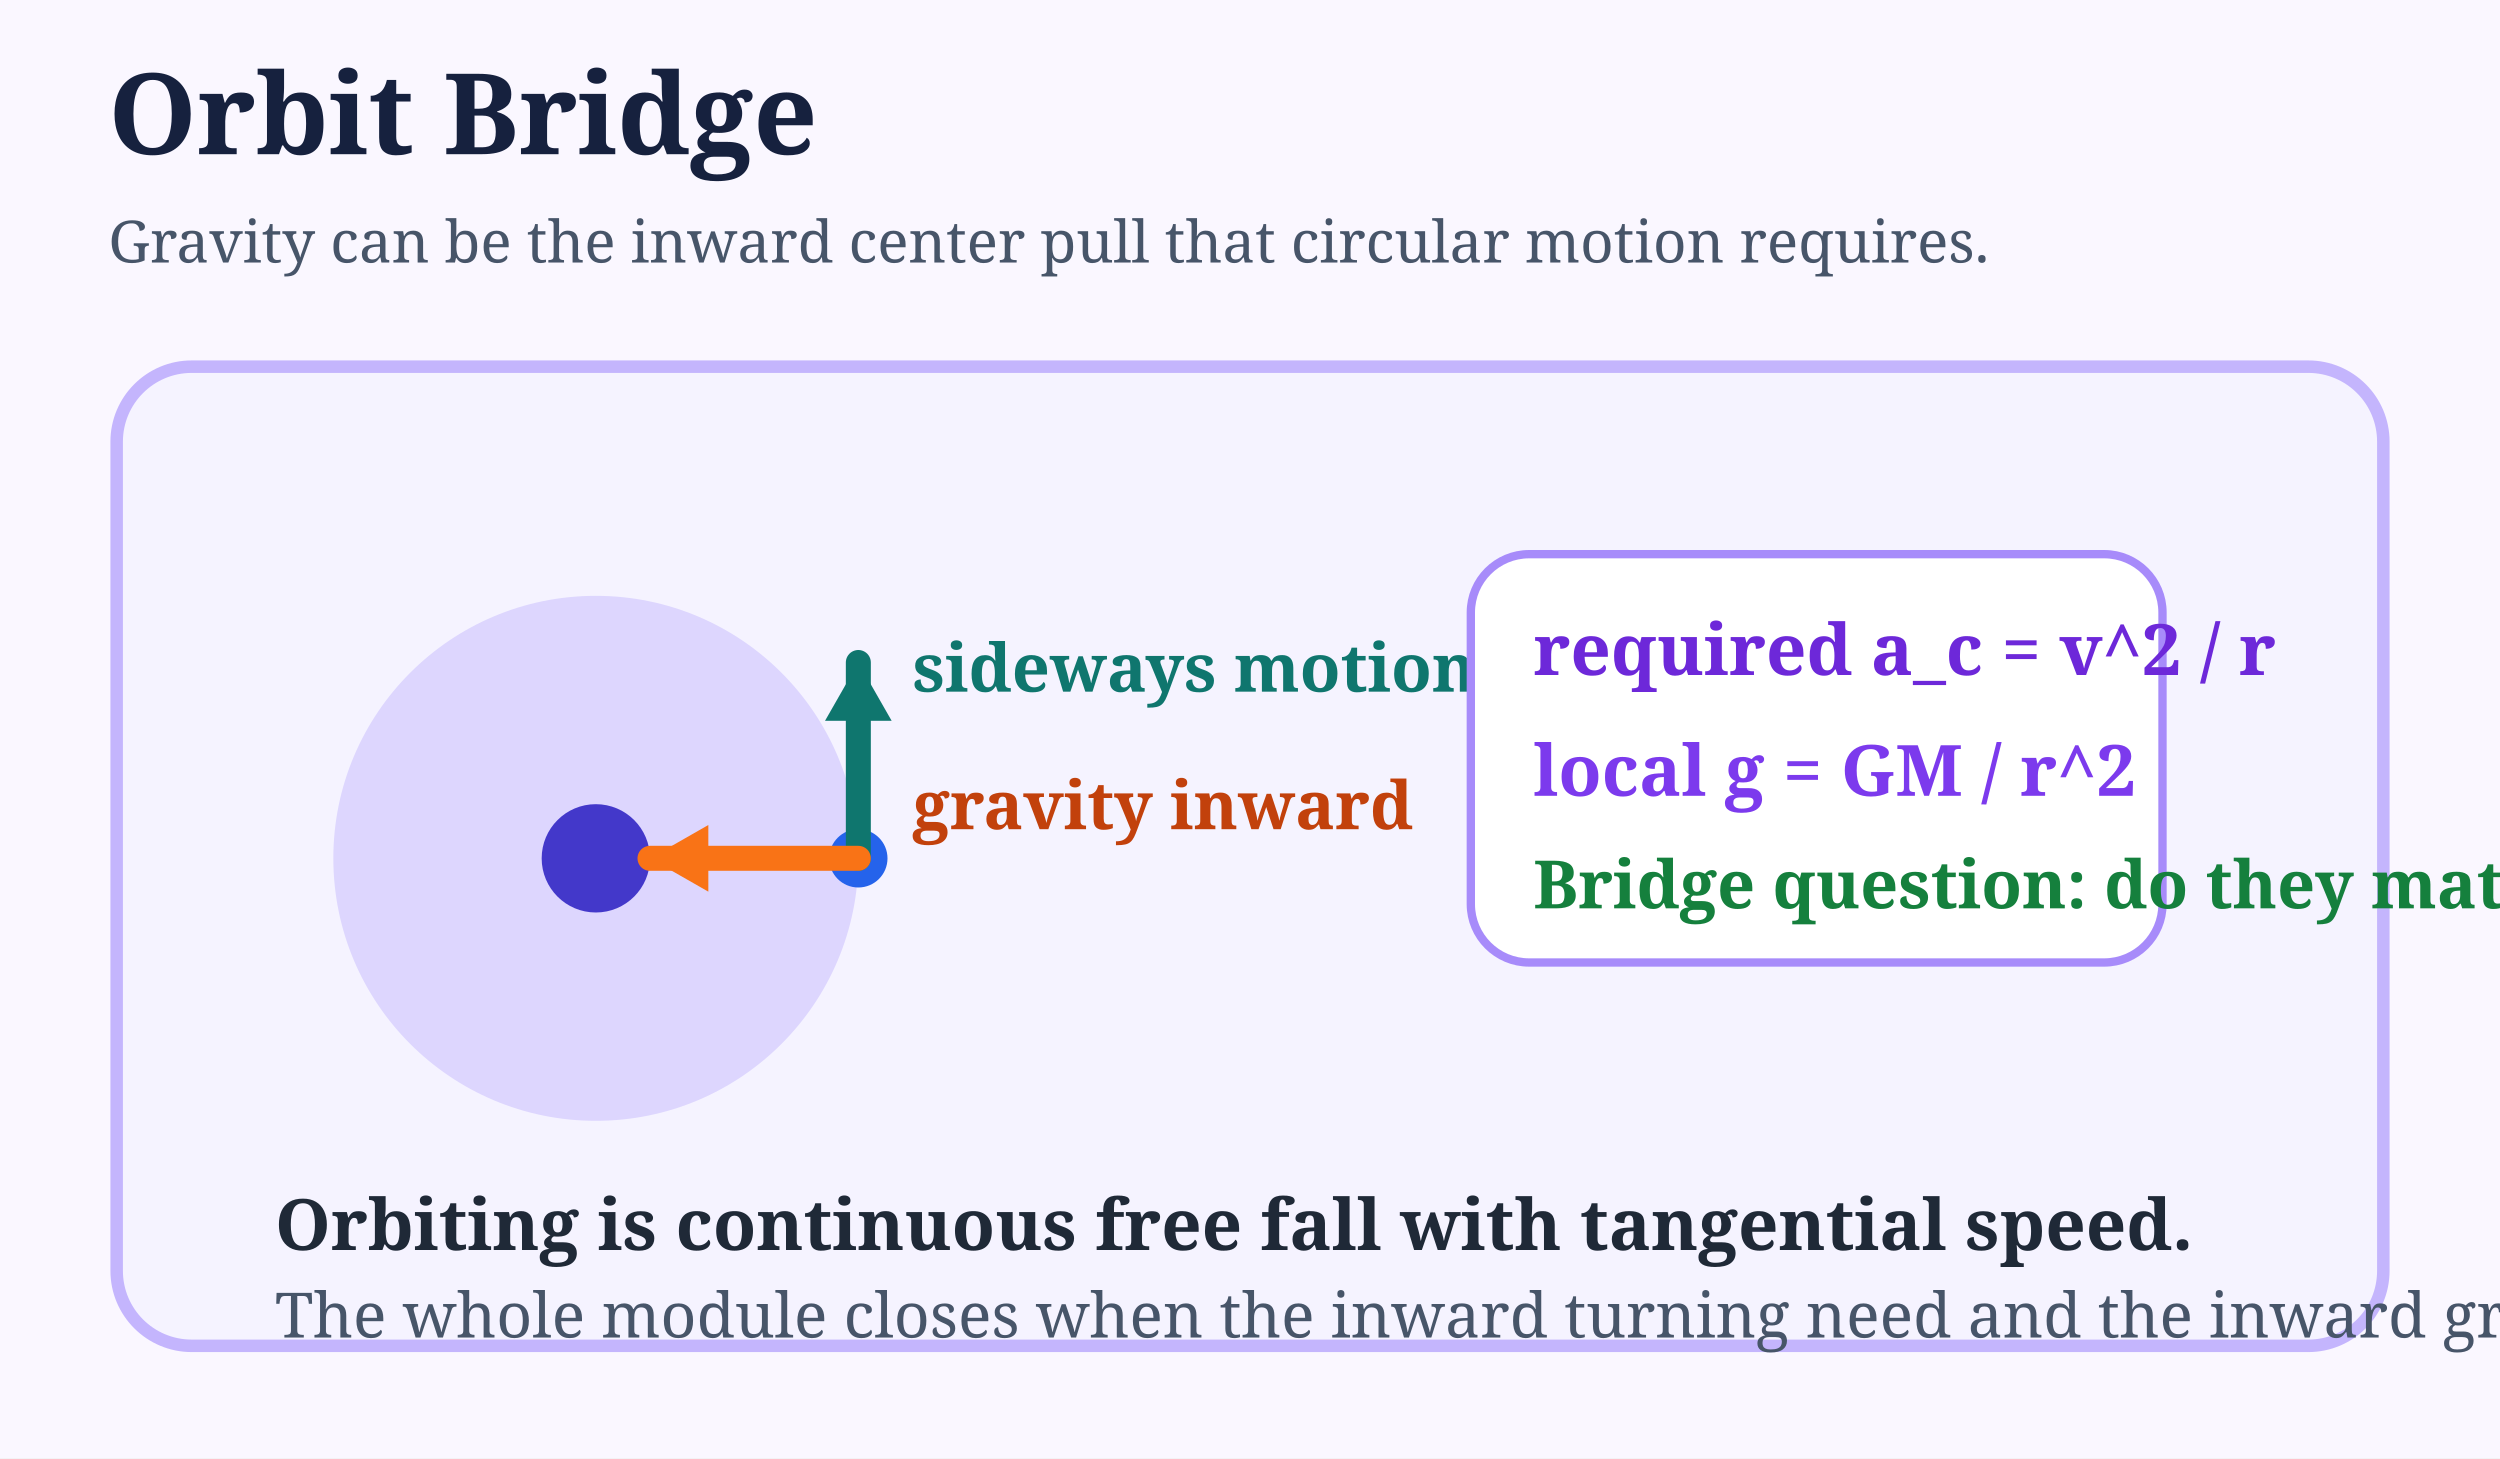
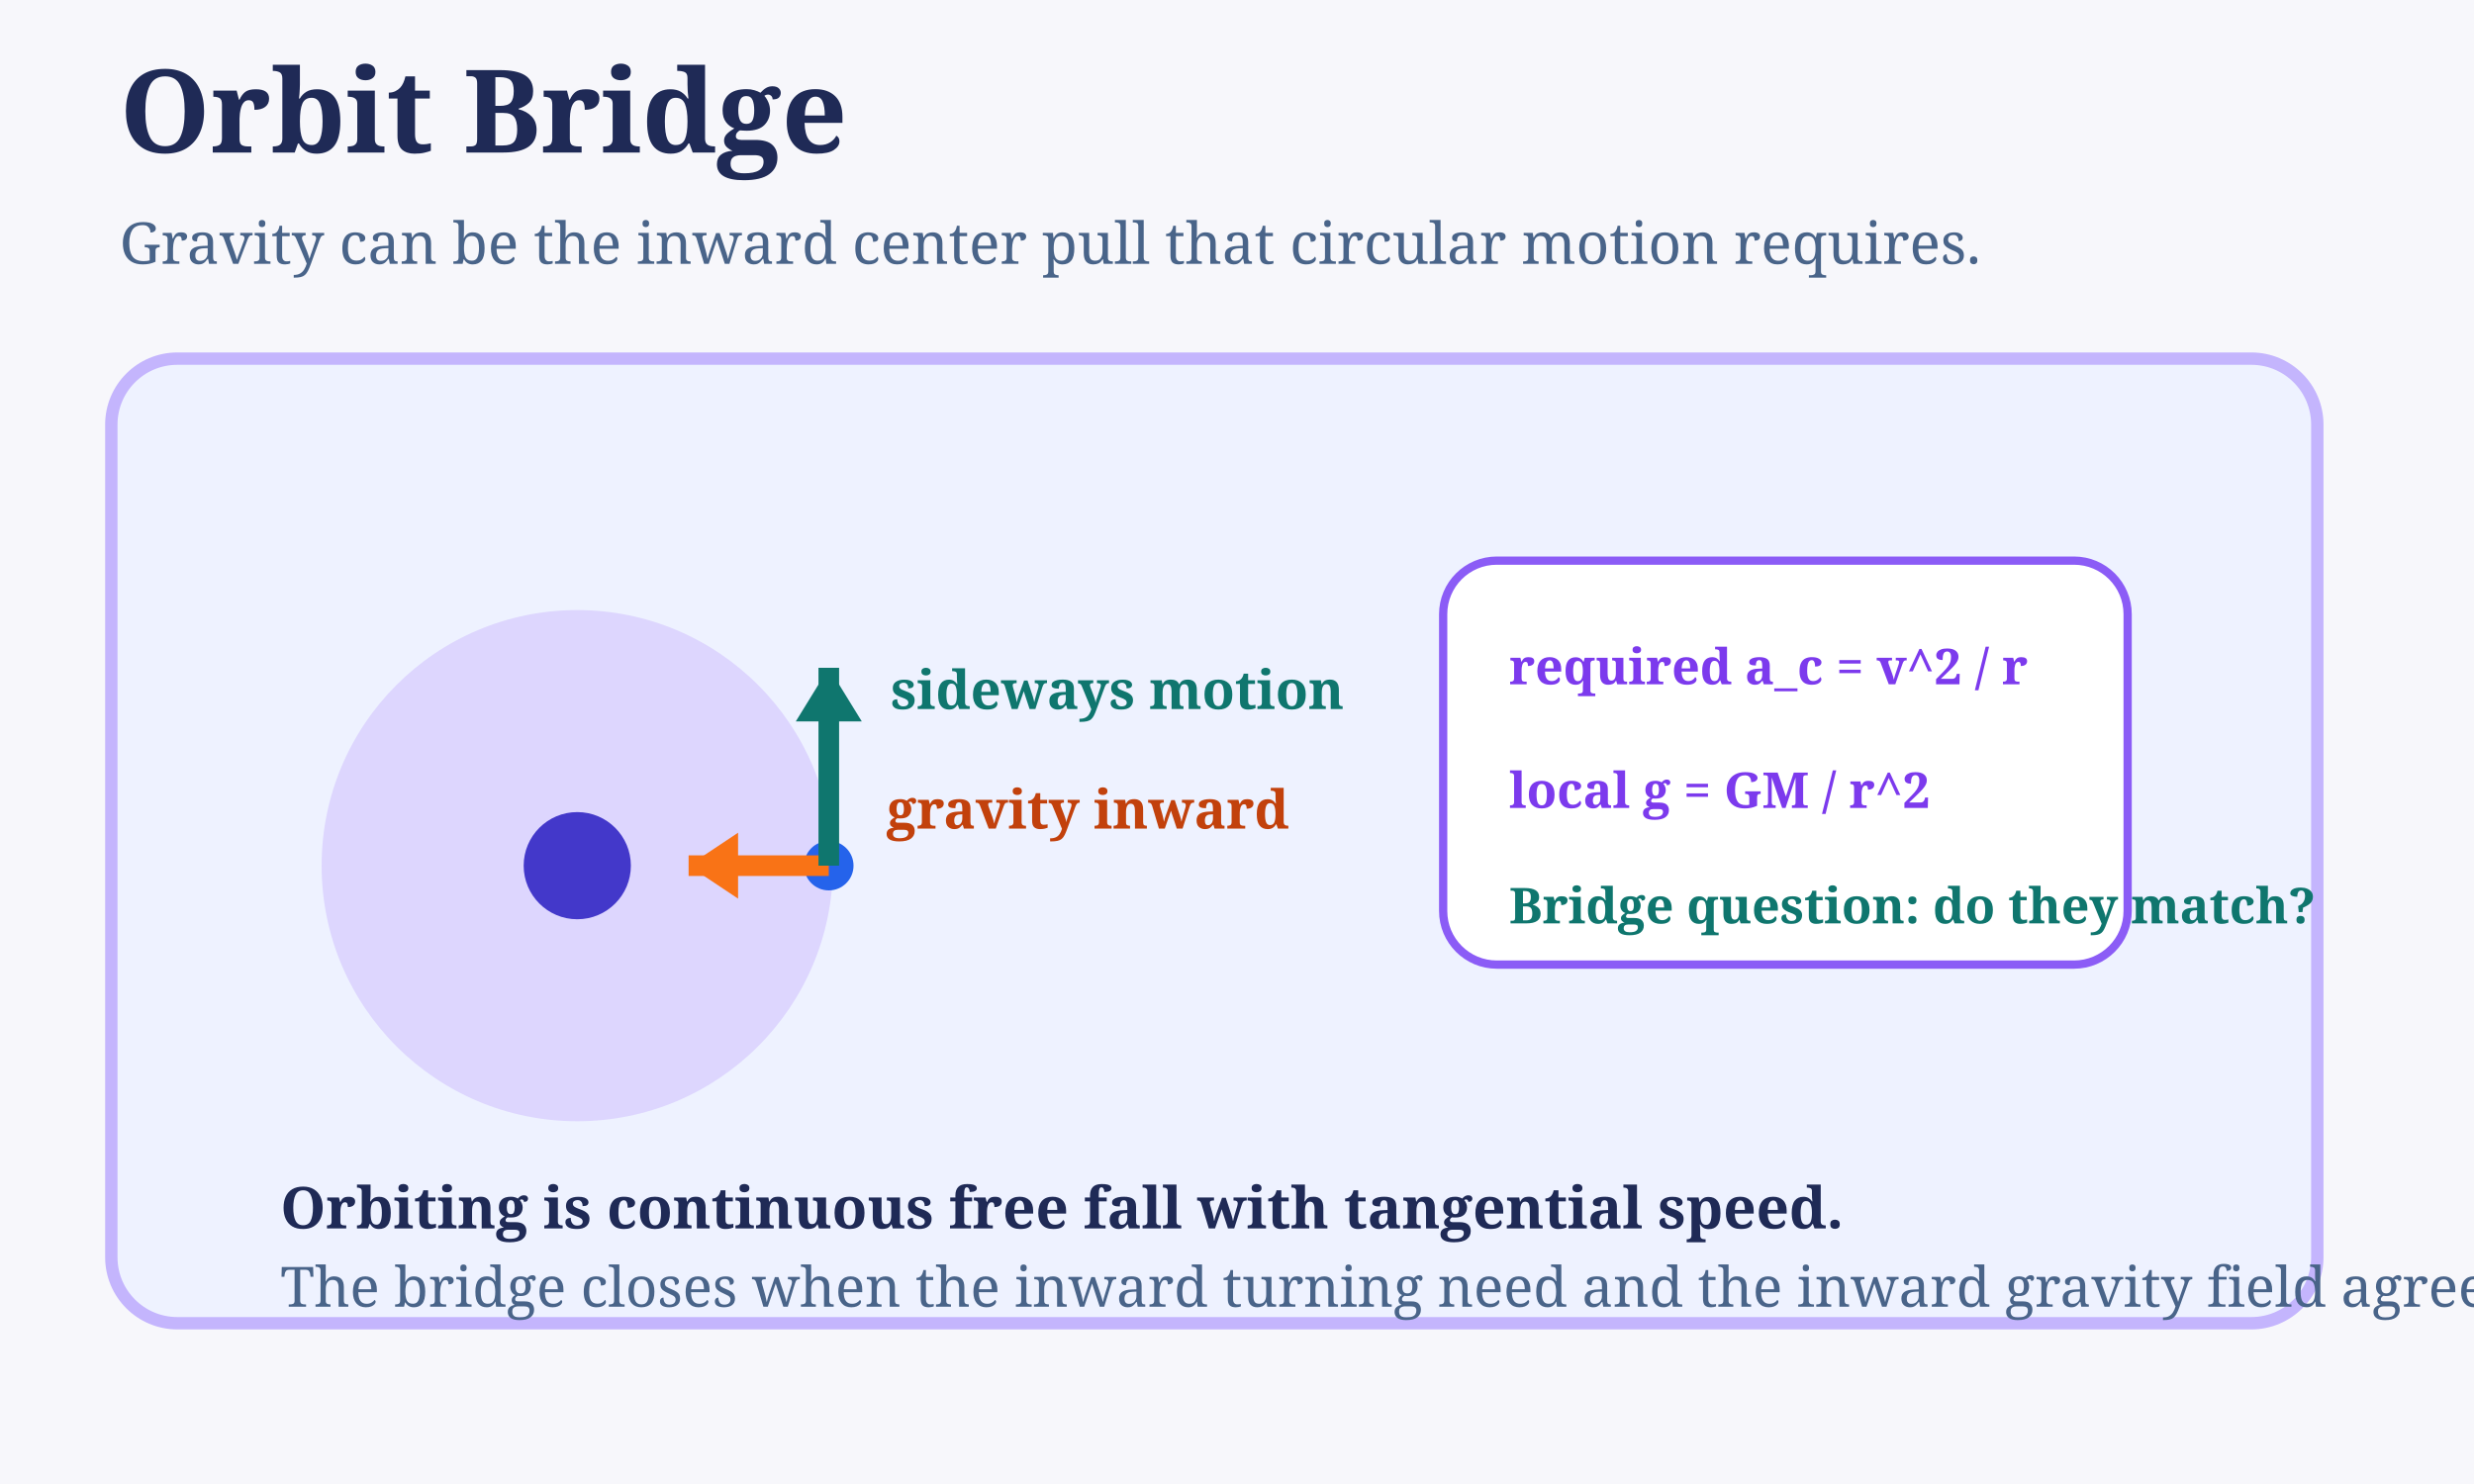
- <svg xmlns="http://www.w3.org/2000/svg" viewBox="0 0 1200 700">
-   <rect width="1200" height="700" fill="#faf7ff" />
-   <text x="52" y="74" fill="#16213e" font-family="Georgia, serif" font-size="54" font-weight="700">Orbit Bridge</text>
-   <text x="52" y="126" fill="#475569" font-family="Georgia, serif" font-size="28">Gravity can be the inward center pull that circular motion requires.</text>
-   <rect x="56" y="176" width="1088" height="470" rx="36" fill="#f5f3ff" stroke="#c4b5fd" stroke-width="6" />
-   <circle cx="286" cy="412" r="126" fill="#ddd6fe" />
-   <circle cx="286" cy="412" r="26" fill="#4338ca" />
-   <circle cx="412" cy="412" r="14" fill="#2563eb" />
-   <line x1="412" y1="412" x2="412" y2="318" stroke="#0f766e" stroke-width="12" stroke-linecap="round" />
-   <polygon points="412,318 396,346 428,346" fill="#0f766e" />
-   <line x1="412" y1="412" x2="312" y2="412" stroke="#f97316" stroke-width="12" stroke-linecap="round" />
-   <polygon points="312,412 340,396 340,428" fill="#f97316" />
-   <text x="438" y="332" fill="#0f766e" font-family="Georgia, serif" font-size="32" font-weight="700">sideways motion</text>
-   <text x="438" y="398" fill="#c2410c" font-family="Georgia, serif" font-size="32" font-weight="700">gravity inward</text>
-   <rect x="706" y="266" width="332" height="196" rx="28" fill="#ffffff" stroke="#a78bfa" stroke-width="4" />
-   <text x="736" y="324" fill="#6d28d9" font-family="Georgia, serif" font-size="34" font-weight="700">required a_c = v^2 / r</text>
-   <text x="736" y="382" fill="#7c3aed" font-family="Georgia, serif" font-size="34" font-weight="700">local g = GM / r^2</text>
-   <text x="736" y="436" fill="#15803d" font-family="Georgia, serif" font-size="32" font-weight="700">Bridge question: do they match?</text>
-   <text x="132" y="600" fill="#1f2937" font-family="Georgia, serif" font-size="34" font-weight="700">Orbiting is continuous free fall with tangential speed.</text>
-   <text x="132" y="642" fill="#475569" font-family="Georgia, serif" font-size="30">The whole module closes when the inward turning need and the inward gravity field become the same story.</text>
+ <svg xmlns="http://www.w3.org/2000/svg" width="1200" height="720" viewBox="0 0 1200 720">
+   <rect width="1200" height="720" fill="#f7f7fb" />
+   <text x="58" y="74" fill="#1f2a56" font-size="56" font-family="Georgia, serif" font-weight="700">Orbit Bridge</text>
+   <text x="58" y="128" fill="#496489" font-size="28" font-family="Georgia, serif">Gravity can be the inward center pull that circular motion requires.</text>
+   <rect x="54" y="174" width="1070" height="468" rx="32" fill="#eef2ff" stroke="#c4b5fd" stroke-width="6" />
+   <circle cx="280" cy="420" r="124" fill="#ddd6fe" />
+   <circle cx="280" cy="420" r="26" fill="#4338ca" />
+   <circle cx="402" cy="420" r="12" fill="#2563eb" />
+   <line x1="402" y1="420" x2="334" y2="420" stroke="#f97316" stroke-width="10" />
+   <polygon points="334,420 358,404 358,436" fill="#f97316" />
+   <text x="430" y="402" fill="#c2410c" font-size="26" font-family="Georgia, serif" font-weight="700">gravity inward</text>
+   <line x1="402" y1="420" x2="402" y2="324" stroke="#0f766e" stroke-width="10" />
+   <polygon points="402,324 386,350 418,350" fill="#0f766e" />
+   <text x="432" y="344" fill="#0f766e" font-size="26" font-family="Georgia, serif" font-weight="700">sideways motion</text>
+   <rect x="700" y="272" width="332" height="196" rx="26" fill="#ffffff" stroke="#8b5cf6" stroke-width="4" />
+   <text x="732" y="332" fill="#7c3aed" font-size="24" font-family="Georgia, serif" font-weight="700">required a_c = v^2 / r</text>
+   <text x="732" y="392" fill="#7c3aed" font-size="24" font-family="Georgia, serif" font-weight="700">local g = GM / r^2</text>
+   <text x="732" y="448" fill="#0f766e" font-size="24" font-family="Georgia, serif" font-weight="700">Bridge question: do they match?</text>
+   <text x="136" y="596" fill="#1f2a56" font-size="28" font-family="Georgia, serif" font-weight="700">Orbiting is continuous free fall with tangential speed.</text>
+   <text x="136" y="634" fill="#496489" font-size="27" font-family="Georgia, serif">The bridge closes when the inward turning need and the inward gravity field agree.</text>
</svg>
